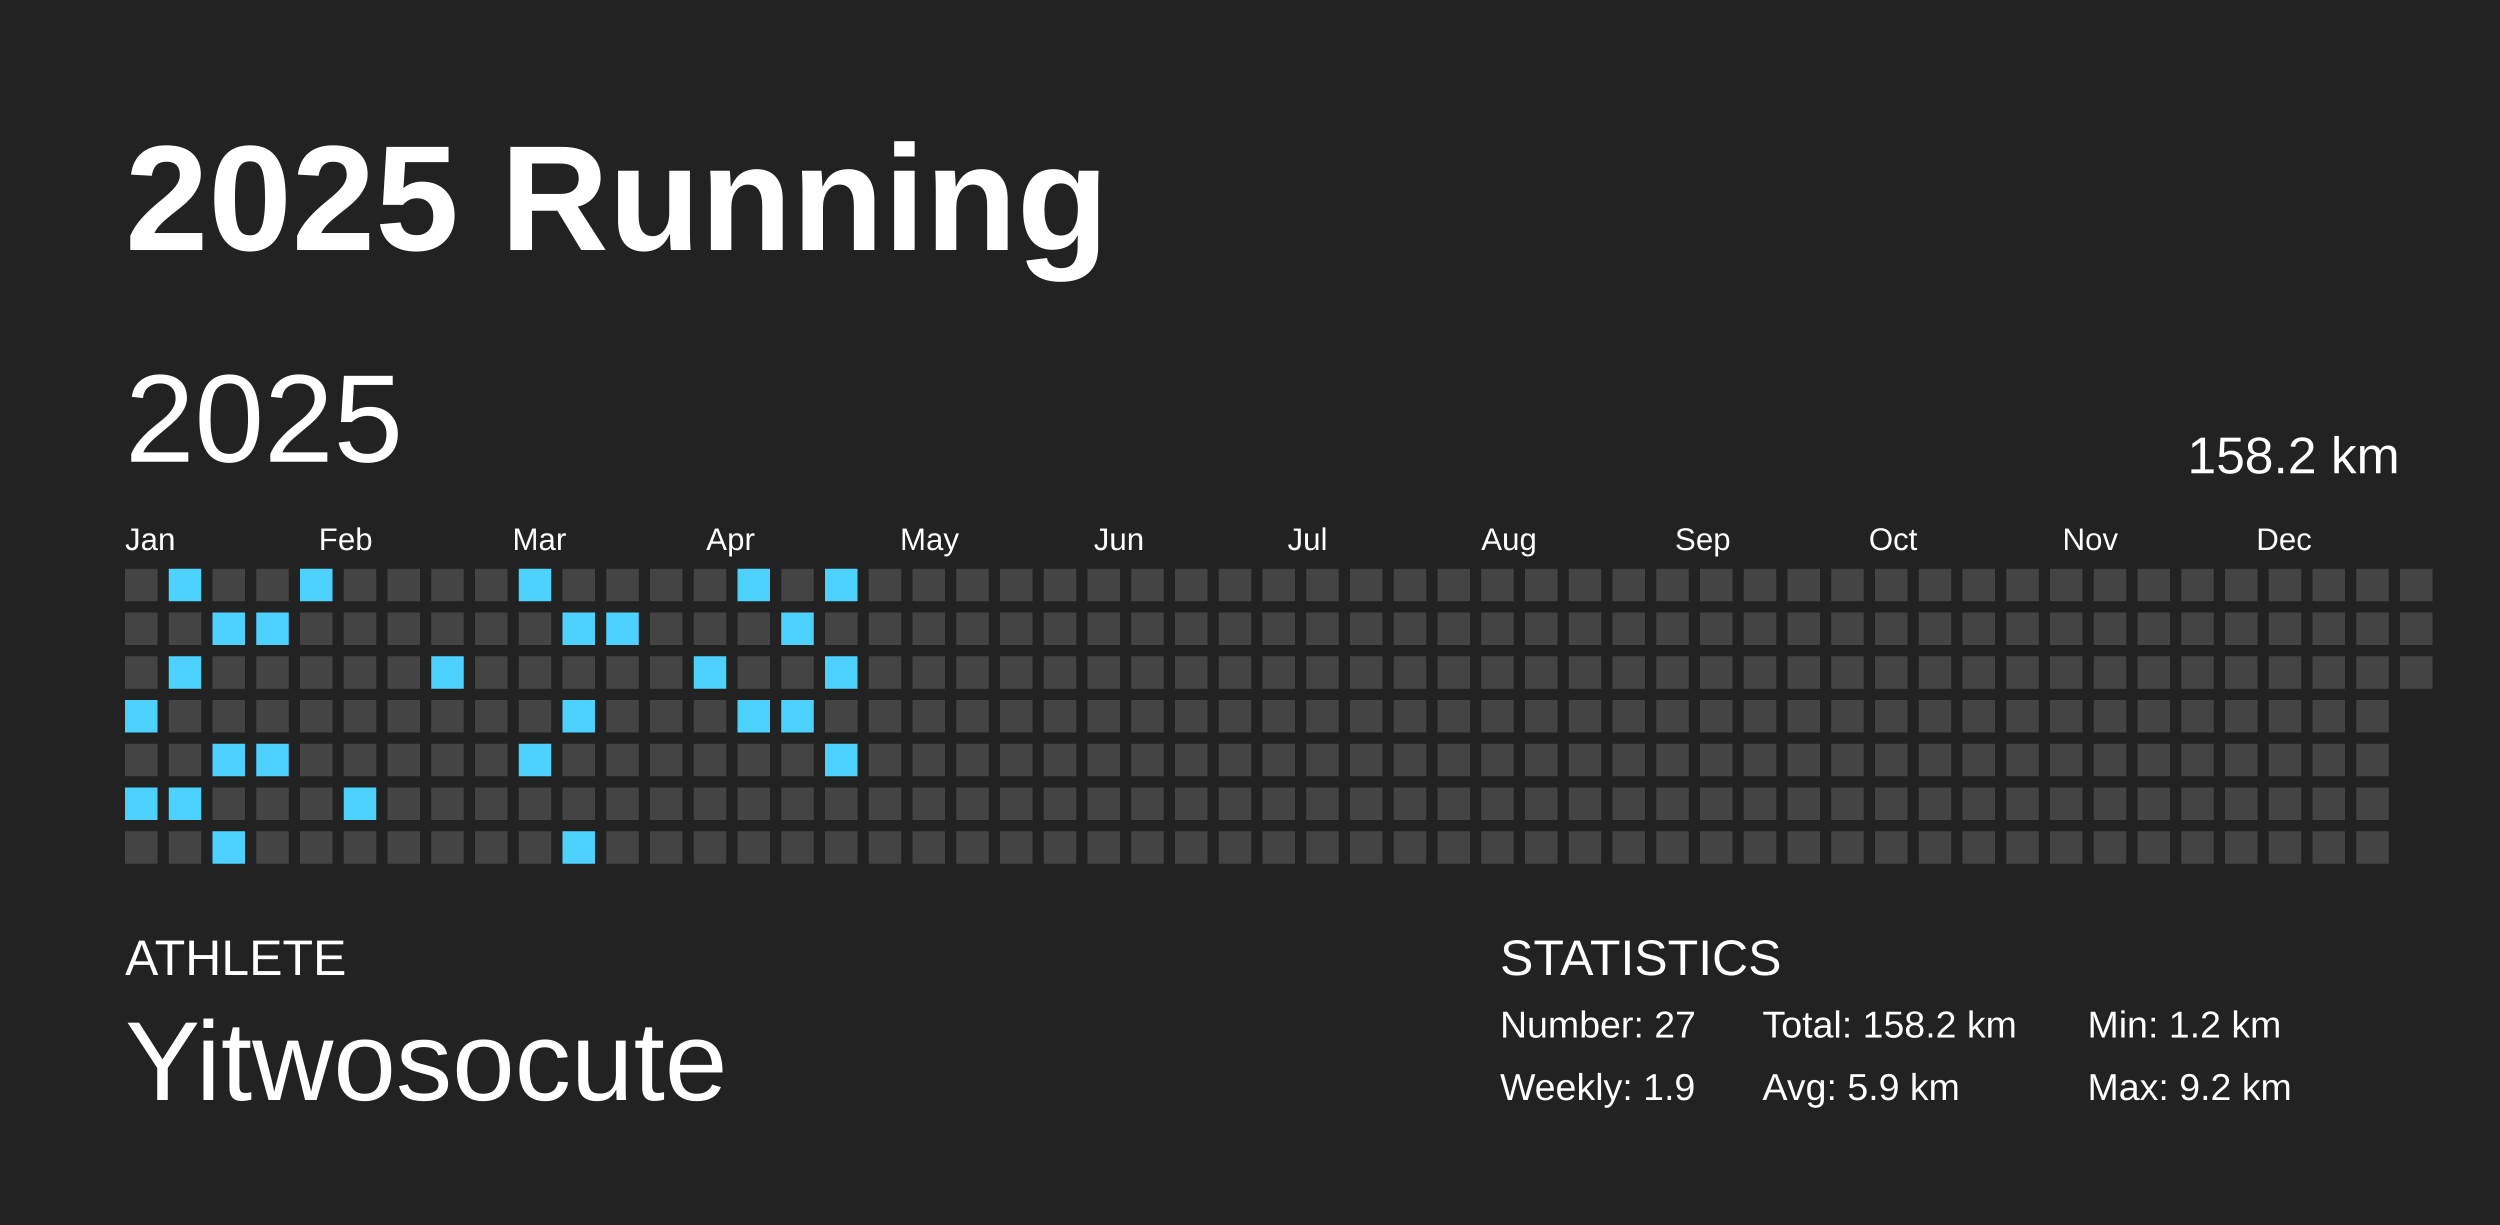
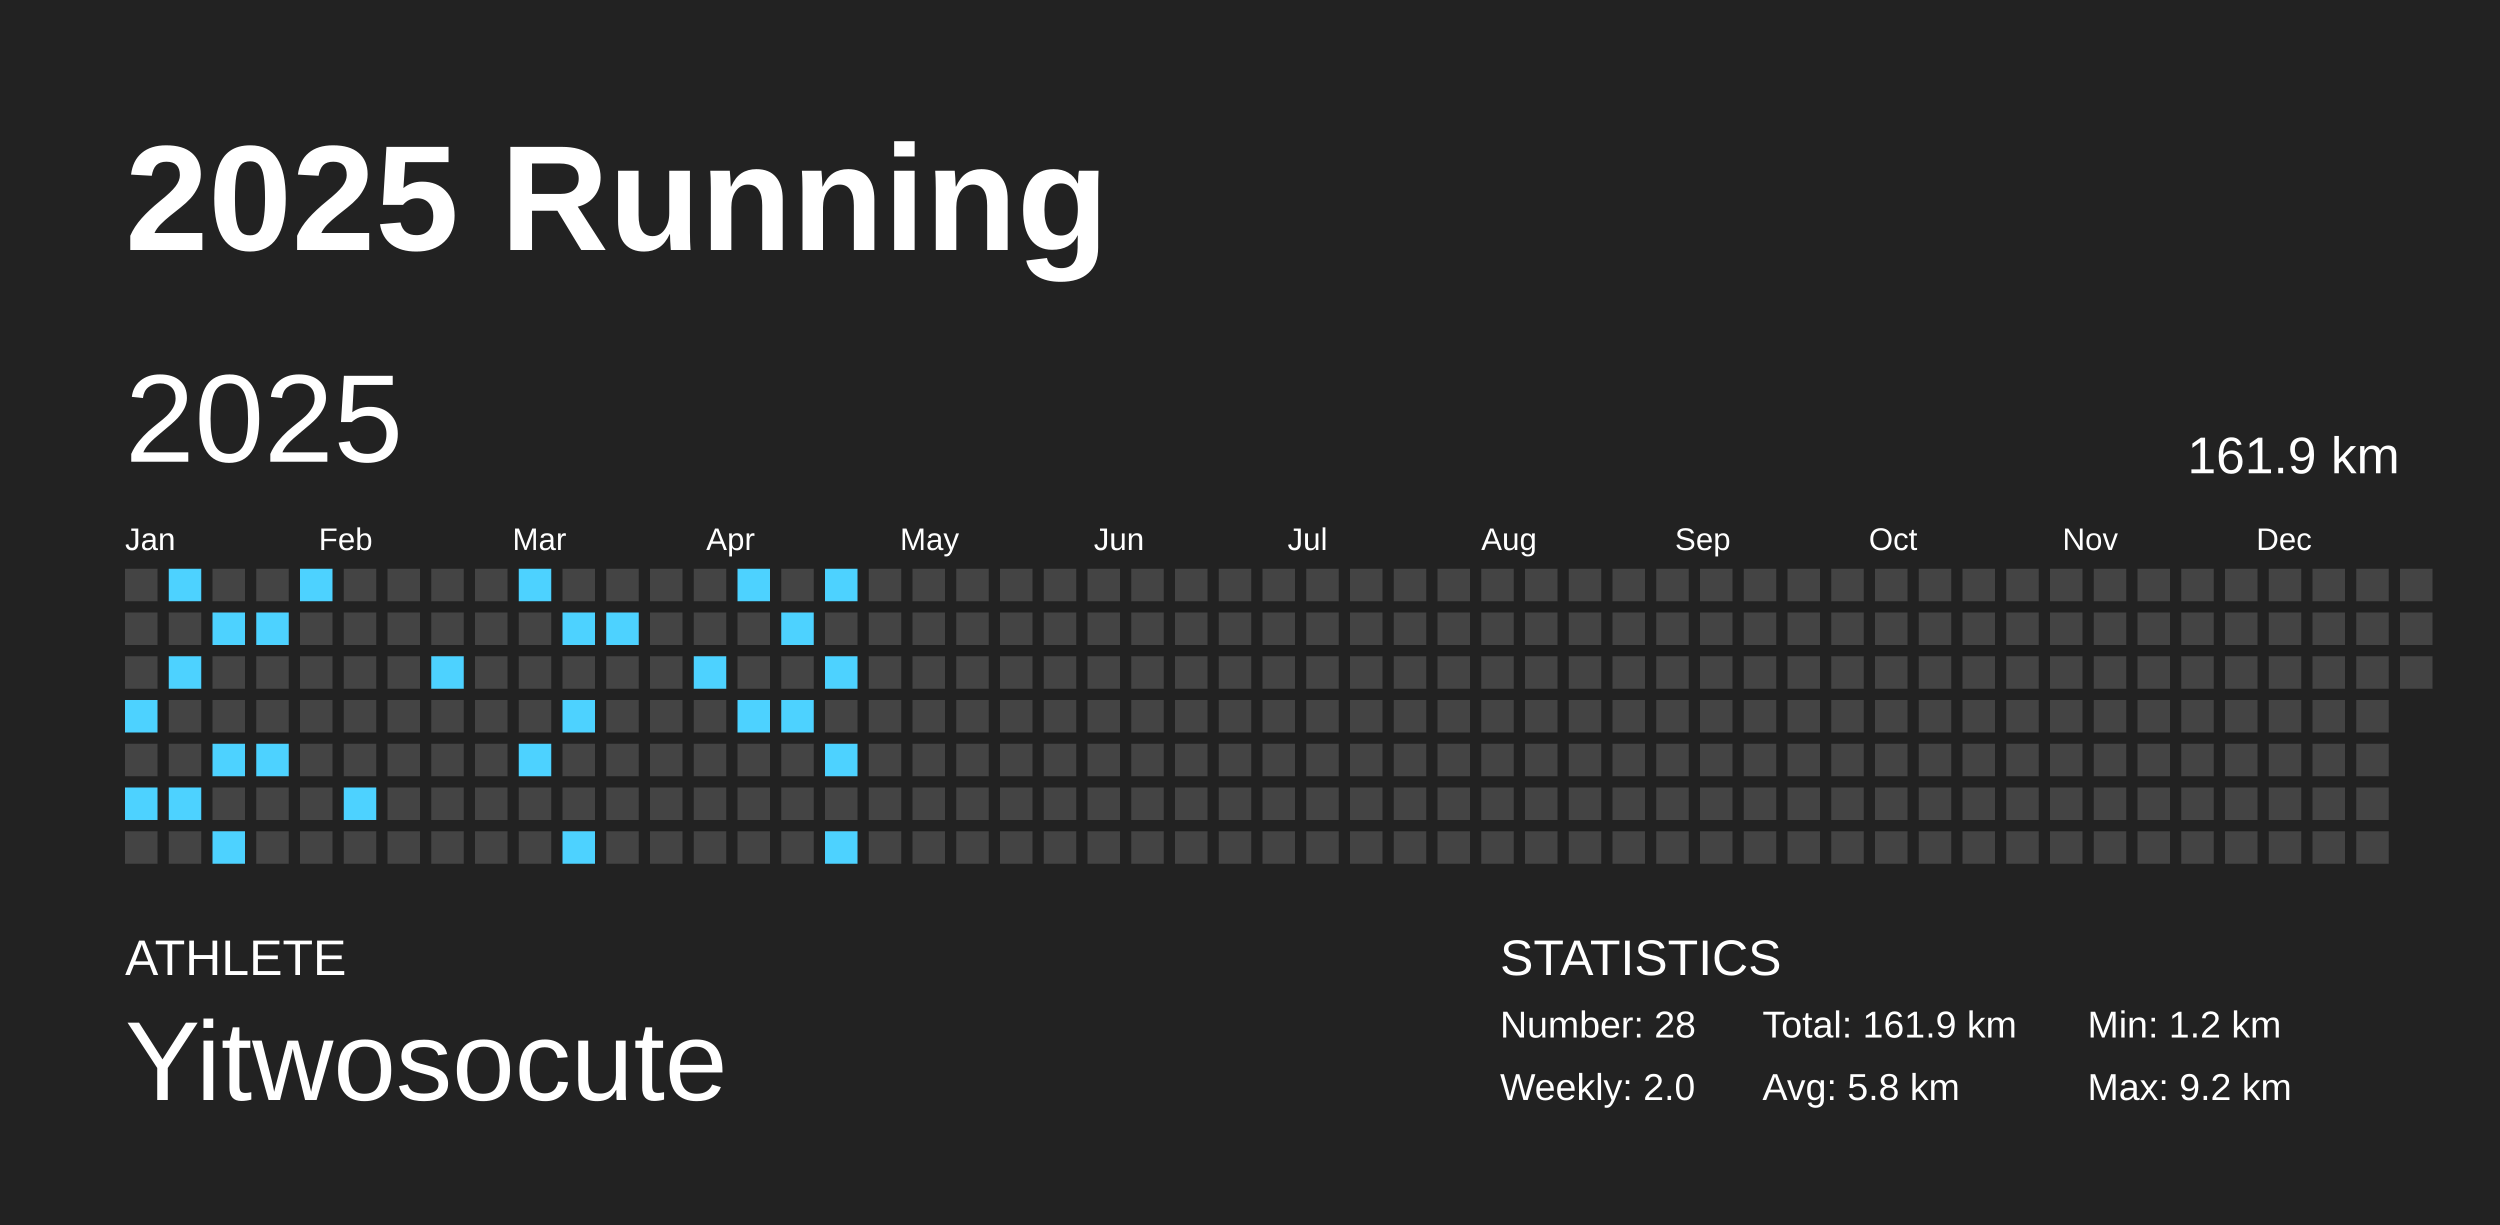
<svg xmlns="http://www.w3.org/2000/svg" baseProfile="full" height="98mm" version="1.1" viewBox="0,0,200,98" width="200mm">
  <defs />
  <rect fill="#222222" height="98" width="200" x="0" y="0" />
  <text fill="#FFFFFF" style="font-size:12px; font-family:Arial; font-weight:bold;" x="10" y="20">2025 Running</text>
  <text fill="#FFFFFF" style="font-size:4px; font-family:Arial" x="10" y="78">ATHLETE</text>
  <text fill="#FFFFFF" style="font-size:9px; font-family:Arial" x="10" y="88">Yitwosocute</text>
  <text fill="#FFFFFF" style="font-size:4px; font-family:Arial" x="120" y="78">STATISTICS</text>
-   <text fill="#FFFFFF" style="font-size:3px; font-family:Arial" x="120" y="83">Number: 27</text>
-   <text fill="#FFFFFF" style="font-size:3px; font-family:Arial" x="120" y="88">Weekly: 1.9</text>
-   <text fill="#FFFFFF" style="font-size:3px; font-family:Arial" x="141" y="83">Total: 158.2 km</text>
-   <text fill="#FFFFFF" style="font-size:3px; font-family:Arial" x="141" y="88">Avg: 5.9 km</text>
+   <text fill="#FFFFFF" style="font-size:3px; font-family:Arial" x="120" y="83">Number: 28</text>
+   <text fill="#FFFFFF" style="font-size:3px; font-family:Arial" x="120" y="88">Weekly: 2.0</text>
+   <text fill="#FFFFFF" style="font-size:3px; font-family:Arial" x="141" y="83">Total: 161.9 km</text>
+   <text fill="#FFFFFF" style="font-size:3px; font-family:Arial" x="141" y="88">Avg: 5.8 km</text>
  <text fill="#FFFFFF" style="font-size:3px; font-family:Arial" x="167" y="83">Min: 1.2 km</text>
  <text fill="#FFFFFF" style="font-size:3px; font-family:Arial" x="167" y="88">Max: 9.2 km</text>
  <text dominant-baseline="hanging" fill="#FFFFFF" style="font-size:10.0px; font-family:Arial;" x="10" y="30">2025</text>
-   <text dominant-baseline="hanging" fill="#FFFFFF" style="font-size:4.125px; font-family:Arial;" x="175" y="35">158.2 km</text>
+   <text dominant-baseline="hanging" fill="#FFFFFF" style="font-size:4.125px; font-family:Arial;" x="175" y="35">161.9 km</text>
  <text fill="#FFFFFF" style="font-size:2.5px; font-family:Arial" x="10.0" y="44">Jan</text>
  <text fill="#FFFFFF" style="font-size:2.5px; font-family:Arial" x="25.5" y="44">Feb</text>
  <text fill="#FFFFFF" style="font-size:2.5px; font-family:Arial" x="41.0" y="44">Mar</text>
  <text fill="#FFFFFF" style="font-size:2.5px; font-family:Arial" x="56.5" y="44">Apr</text>
  <text fill="#FFFFFF" style="font-size:2.5px; font-family:Arial" x="72.0" y="44">May</text>
  <text fill="#FFFFFF" style="font-size:2.5px; font-family:Arial" x="87.5" y="44">Jun</text>
  <text fill="#FFFFFF" style="font-size:2.5px; font-family:Arial" x="103.0" y="44">Jul</text>
  <text fill="#FFFFFF" style="font-size:2.5px; font-family:Arial" x="118.5" y="44">Aug</text>
  <text fill="#FFFFFF" style="font-size:2.5px; font-family:Arial" x="134.0" y="44">Sep</text>
  <text fill="#FFFFFF" style="font-size:2.5px; font-family:Arial" x="149.5" y="44">Oct</text>
  <text fill="#FFFFFF" style="font-size:2.5px; font-family:Arial" x="165.0" y="44">Nov</text>
  <text fill="#FFFFFF" style="font-size:2.5px; font-family:Arial" x="180.5" y="44">Dec</text>
  <rect fill="#444444" height="2.6" width="2.6" x="10.0" y="45.5" />
  <rect fill="#444444" height="2.6" width="2.6" x="10.0" y="49.0" />
  <rect fill="#444444" height="2.6" width="2.6" x="10.0" y="52.5" />
  <rect fill="#4dd2ff" height="2.6" width="2.6" x="10.0" y="56.0" />
  <rect fill="#444444" height="2.6" width="2.6" x="10.0" y="59.5" />
  <rect fill="#4dd2ff" height="2.6" width="2.6" x="10.0" y="63.0" />
  <rect fill="#444444" height="2.6" width="2.6" x="10.0" y="66.5" />
  <rect fill="#4dd2ff" height="2.6" width="2.6" x="13.5" y="45.5" />
  <rect fill="#444444" height="2.6" width="2.6" x="13.5" y="49.0" />
  <rect fill="#4dd2ff" height="2.6" width="2.6" x="13.5" y="52.5" />
  <rect fill="#444444" height="2.6" width="2.6" x="13.5" y="56.0" />
  <rect fill="#444444" height="2.6" width="2.6" x="13.5" y="59.5" />
  <rect fill="#4dd2ff" height="2.6" width="2.6" x="13.5" y="63.0" />
  <rect fill="#444444" height="2.6" width="2.6" x="13.5" y="66.5" />
  <rect fill="#444444" height="2.6" width="2.6" x="17.0" y="45.5" />
  <rect fill="#4dd2ff" height="2.6" width="2.6" x="17.0" y="49.0" />
  <rect fill="#444444" height="2.6" width="2.6" x="17.0" y="52.5" />
  <rect fill="#444444" height="2.6" width="2.6" x="17.0" y="56.0" />
  <rect fill="#4dd2ff" height="2.6" width="2.6" x="17.0" y="59.5" />
  <rect fill="#444444" height="2.6" width="2.6" x="17.0" y="63.0" />
  <rect fill="#4dd2ff" height="2.6" width="2.6" x="17.0" y="66.5" />
  <rect fill="#444444" height="2.6" width="2.6" x="20.5" y="45.5" />
  <rect fill="#4dd2ff" height="2.6" width="2.6" x="20.5" y="49.0" />
  <rect fill="#444444" height="2.6" width="2.6" x="20.5" y="52.5" />
  <rect fill="#444444" height="2.6" width="2.6" x="20.5" y="56.0" />
  <rect fill="#4dd2ff" height="2.6" width="2.6" x="20.5" y="59.5" />
  <rect fill="#444444" height="2.6" width="2.6" x="20.5" y="63.0" />
  <rect fill="#444444" height="2.6" width="2.6" x="20.5" y="66.5" />
  <rect fill="#4dd2ff" height="2.6" width="2.6" x="24.0" y="45.5" />
  <rect fill="#444444" height="2.6" width="2.6" x="24.0" y="49.0" />
  <rect fill="#444444" height="2.6" width="2.6" x="24.0" y="52.5" />
  <rect fill="#444444" height="2.6" width="2.6" x="24.0" y="56.0" />
  <rect fill="#444444" height="2.6" width="2.6" x="24.0" y="59.5" />
  <rect fill="#444444" height="2.6" width="2.6" x="24.0" y="63.0" />
  <rect fill="#444444" height="2.6" width="2.6" x="24.0" y="66.5" />
  <rect fill="#444444" height="2.6" width="2.6" x="27.5" y="45.5" />
  <rect fill="#444444" height="2.6" width="2.6" x="27.5" y="49.0" />
  <rect fill="#444444" height="2.6" width="2.6" x="27.5" y="52.5" />
  <rect fill="#444444" height="2.6" width="2.6" x="27.5" y="56.0" />
  <rect fill="#444444" height="2.6" width="2.6" x="27.5" y="59.5" />
  <rect fill="#4dd2ff" height="2.6" width="2.6" x="27.5" y="63.0" />
  <rect fill="#444444" height="2.6" width="2.6" x="27.5" y="66.5" />
  <rect fill="#444444" height="2.6" width="2.6" x="31.0" y="45.5" />
  <rect fill="#444444" height="2.6" width="2.6" x="31.0" y="49.0" />
  <rect fill="#444444" height="2.6" width="2.6" x="31.0" y="52.5" />
  <rect fill="#444444" height="2.6" width="2.6" x="31.0" y="56.0" />
  <rect fill="#444444" height="2.6" width="2.6" x="31.0" y="59.5" />
  <rect fill="#444444" height="2.6" width="2.6" x="31.0" y="63.0" />
  <rect fill="#444444" height="2.6" width="2.6" x="31.0" y="66.5" />
  <rect fill="#444444" height="2.6" width="2.6" x="34.5" y="45.5" />
  <rect fill="#444444" height="2.6" width="2.6" x="34.5" y="49.0" />
  <rect fill="#4dd2ff" height="2.6" width="2.6" x="34.5" y="52.5" />
  <rect fill="#444444" height="2.6" width="2.6" x="34.5" y="56.0" />
  <rect fill="#444444" height="2.6" width="2.6" x="34.5" y="59.5" />
  <rect fill="#444444" height="2.6" width="2.6" x="34.5" y="63.0" />
  <rect fill="#444444" height="2.6" width="2.6" x="34.5" y="66.5" />
  <rect fill="#444444" height="2.6" width="2.6" x="38.0" y="45.5" />
  <rect fill="#444444" height="2.6" width="2.6" x="38.0" y="49.0" />
  <rect fill="#444444" height="2.6" width="2.6" x="38.0" y="52.5" />
  <rect fill="#444444" height="2.6" width="2.6" x="38.0" y="56.0" />
  <rect fill="#444444" height="2.6" width="2.6" x="38.0" y="59.5" />
  <rect fill="#444444" height="2.6" width="2.6" x="38.0" y="63.0" />
  <rect fill="#444444" height="2.6" width="2.6" x="38.0" y="66.5" />
  <rect fill="#4dd2ff" height="2.6" width="2.6" x="41.5" y="45.5" />
  <rect fill="#444444" height="2.6" width="2.6" x="41.5" y="49.0" />
  <rect fill="#444444" height="2.6" width="2.6" x="41.5" y="52.5" />
  <rect fill="#444444" height="2.6" width="2.6" x="41.5" y="56.0" />
  <rect fill="#4dd2ff" height="2.6" width="2.6" x="41.5" y="59.5" />
  <rect fill="#444444" height="2.6" width="2.6" x="41.5" y="63.0" />
  <rect fill="#444444" height="2.6" width="2.6" x="41.5" y="66.5" />
  <rect fill="#444444" height="2.6" width="2.6" x="45.0" y="45.5" />
  <rect fill="#4dd2ff" height="2.6" width="2.6" x="45.0" y="49.0" />
  <rect fill="#444444" height="2.6" width="2.6" x="45.0" y="52.5" />
  <rect fill="#4dd2ff" height="2.6" width="2.6" x="45.0" y="56.0" />
  <rect fill="#444444" height="2.6" width="2.6" x="45.0" y="59.5" />
  <rect fill="#444444" height="2.6" width="2.6" x="45.0" y="63.0" />
  <rect fill="#4dd2ff" height="2.6" width="2.6" x="45.0" y="66.5" />
  <rect fill="#444444" height="2.6" width="2.6" x="48.5" y="45.5" />
  <rect fill="#4dd2ff" height="2.6" width="2.6" x="48.5" y="49.0" />
  <rect fill="#444444" height="2.6" width="2.6" x="48.5" y="52.5" />
  <rect fill="#444444" height="2.6" width="2.6" x="48.5" y="56.0" />
  <rect fill="#444444" height="2.6" width="2.6" x="48.5" y="59.5" />
  <rect fill="#444444" height="2.6" width="2.6" x="48.5" y="63.0" />
  <rect fill="#444444" height="2.6" width="2.6" x="48.5" y="66.5" />
  <rect fill="#444444" height="2.6" width="2.6" x="52.0" y="45.5" />
  <rect fill="#444444" height="2.6" width="2.6" x="52.0" y="49.0" />
  <rect fill="#444444" height="2.6" width="2.6" x="52.0" y="52.5" />
  <rect fill="#444444" height="2.6" width="2.6" x="52.0" y="56.0" />
  <rect fill="#444444" height="2.6" width="2.6" x="52.0" y="59.5" />
  <rect fill="#444444" height="2.6" width="2.6" x="52.0" y="63.0" />
  <rect fill="#444444" height="2.6" width="2.6" x="52.0" y="66.5" />
  <rect fill="#444444" height="2.6" width="2.6" x="55.5" y="45.5" />
  <rect fill="#444444" height="2.6" width="2.6" x="55.5" y="49.0" />
  <rect fill="#4dd2ff" height="2.6" width="2.6" x="55.5" y="52.5" />
  <rect fill="#444444" height="2.6" width="2.6" x="55.5" y="56.0" />
  <rect fill="#444444" height="2.6" width="2.6" x="55.5" y="59.5" />
  <rect fill="#444444" height="2.6" width="2.6" x="55.5" y="63.0" />
  <rect fill="#444444" height="2.6" width="2.6" x="55.5" y="66.5" />
  <rect fill="#4dd2ff" height="2.6" width="2.6" x="59.0" y="45.5" />
  <rect fill="#444444" height="2.6" width="2.6" x="59.0" y="49.0" />
  <rect fill="#444444" height="2.6" width="2.6" x="59.0" y="52.5" />
  <rect fill="#4dd2ff" height="2.6" width="2.6" x="59.0" y="56.0" />
  <rect fill="#444444" height="2.6" width="2.6" x="59.0" y="59.5" />
  <rect fill="#444444" height="2.6" width="2.6" x="59.0" y="63.0" />
  <rect fill="#444444" height="2.6" width="2.6" x="59.0" y="66.5" />
  <rect fill="#444444" height="2.6" width="2.6" x="62.5" y="45.5" />
  <rect fill="#4dd2ff" height="2.6" width="2.6" x="62.5" y="49.0" />
  <rect fill="#444444" height="2.6" width="2.6" x="62.5" y="52.5" />
  <rect fill="#4dd2ff" height="2.6" width="2.6" x="62.5" y="56.0" />
  <rect fill="#444444" height="2.6" width="2.6" x="62.5" y="59.5" />
  <rect fill="#444444" height="2.6" width="2.6" x="62.5" y="63.0" />
  <rect fill="#444444" height="2.6" width="2.6" x="62.5" y="66.5" />
  <rect fill="#4dd2ff" height="2.6" width="2.6" x="66.0" y="45.5" />
  <rect fill="#444444" height="2.6" width="2.6" x="66.0" y="49.0" />
  <rect fill="#4dd2ff" height="2.6" width="2.6" x="66.0" y="52.5" />
  <rect fill="#444444" height="2.6" width="2.6" x="66.0" y="56.0" />
  <rect fill="#4dd2ff" height="2.6" width="2.6" x="66.0" y="59.5" />
  <rect fill="#444444" height="2.6" width="2.6" x="66.0" y="63.0" />
-   <rect fill="#444444" height="2.6" width="2.6" x="66.0" y="66.5" />
+   <rect fill="#4dd2ff" height="2.6" width="2.6" x="66.0" y="66.5" />
  <rect fill="#444444" height="2.6" width="2.6" x="69.5" y="45.5" />
  <rect fill="#444444" height="2.6" width="2.6" x="69.5" y="49.0" />
  <rect fill="#444444" height="2.6" width="2.6" x="69.5" y="52.5" />
  <rect fill="#444444" height="2.6" width="2.6" x="69.5" y="56.0" />
  <rect fill="#444444" height="2.6" width="2.6" x="69.5" y="59.5" />
  <rect fill="#444444" height="2.6" width="2.6" x="69.5" y="63.0" />
  <rect fill="#444444" height="2.6" width="2.6" x="69.5" y="66.5" />
  <rect fill="#444444" height="2.6" width="2.6" x="73.0" y="45.5" />
  <rect fill="#444444" height="2.6" width="2.6" x="73.0" y="49.0" />
  <rect fill="#444444" height="2.6" width="2.6" x="73.0" y="52.5" />
  <rect fill="#444444" height="2.6" width="2.6" x="73.0" y="56.0" />
  <rect fill="#444444" height="2.6" width="2.6" x="73.0" y="59.5" />
  <rect fill="#444444" height="2.6" width="2.6" x="73.0" y="63.0" />
  <rect fill="#444444" height="2.6" width="2.6" x="73.0" y="66.5" />
  <rect fill="#444444" height="2.6" width="2.6" x="76.5" y="45.5" />
  <rect fill="#444444" height="2.6" width="2.6" x="76.5" y="49.0" />
  <rect fill="#444444" height="2.6" width="2.6" x="76.5" y="52.5" />
  <rect fill="#444444" height="2.6" width="2.6" x="76.5" y="56.0" />
  <rect fill="#444444" height="2.6" width="2.6" x="76.5" y="59.5" />
  <rect fill="#444444" height="2.6" width="2.6" x="76.5" y="63.0" />
  <rect fill="#444444" height="2.6" width="2.6" x="76.5" y="66.5" />
  <rect fill="#444444" height="2.6" width="2.6" x="80.0" y="45.5" />
  <rect fill="#444444" height="2.6" width="2.6" x="80.0" y="49.0" />
  <rect fill="#444444" height="2.6" width="2.6" x="80.0" y="52.5" />
  <rect fill="#444444" height="2.6" width="2.6" x="80.0" y="56.0" />
  <rect fill="#444444" height="2.6" width="2.6" x="80.0" y="59.5" />
  <rect fill="#444444" height="2.6" width="2.6" x="80.0" y="63.0" />
  <rect fill="#444444" height="2.6" width="2.6" x="80.0" y="66.5" />
  <rect fill="#444444" height="2.6" width="2.6" x="83.5" y="45.5" />
  <rect fill="#444444" height="2.6" width="2.6" x="83.5" y="49.0" />
  <rect fill="#444444" height="2.6" width="2.6" x="83.5" y="52.5" />
  <rect fill="#444444" height="2.6" width="2.6" x="83.5" y="56.0" />
  <rect fill="#444444" height="2.6" width="2.6" x="83.5" y="59.5" />
  <rect fill="#444444" height="2.6" width="2.6" x="83.5" y="63.0" />
  <rect fill="#444444" height="2.6" width="2.6" x="83.5" y="66.5" />
  <rect fill="#444444" height="2.6" width="2.6" x="87.0" y="45.5" />
  <rect fill="#444444" height="2.6" width="2.6" x="87.0" y="49.0" />
  <rect fill="#444444" height="2.6" width="2.6" x="87.0" y="52.5" />
  <rect fill="#444444" height="2.6" width="2.6" x="87.0" y="56.0" />
  <rect fill="#444444" height="2.6" width="2.6" x="87.0" y="59.5" />
  <rect fill="#444444" height="2.6" width="2.6" x="87.0" y="63.0" />
  <rect fill="#444444" height="2.6" width="2.6" x="87.0" y="66.5" />
  <rect fill="#444444" height="2.6" width="2.6" x="90.5" y="45.5" />
  <rect fill="#444444" height="2.6" width="2.6" x="90.5" y="49.0" />
  <rect fill="#444444" height="2.6" width="2.6" x="90.5" y="52.5" />
  <rect fill="#444444" height="2.6" width="2.6" x="90.5" y="56.0" />
  <rect fill="#444444" height="2.6" width="2.6" x="90.5" y="59.5" />
  <rect fill="#444444" height="2.6" width="2.6" x="90.5" y="63.0" />
  <rect fill="#444444" height="2.6" width="2.6" x="90.5" y="66.5" />
  <rect fill="#444444" height="2.6" width="2.6" x="94.0" y="45.5" />
  <rect fill="#444444" height="2.6" width="2.6" x="94.0" y="49.0" />
  <rect fill="#444444" height="2.6" width="2.6" x="94.0" y="52.5" />
  <rect fill="#444444" height="2.6" width="2.6" x="94.0" y="56.0" />
  <rect fill="#444444" height="2.6" width="2.6" x="94.0" y="59.5" />
  <rect fill="#444444" height="2.6" width="2.6" x="94.0" y="63.0" />
  <rect fill="#444444" height="2.6" width="2.6" x="94.0" y="66.5" />
  <rect fill="#444444" height="2.6" width="2.6" x="97.5" y="45.5" />
  <rect fill="#444444" height="2.6" width="2.6" x="97.5" y="49.0" />
  <rect fill="#444444" height="2.6" width="2.6" x="97.5" y="52.5" />
  <rect fill="#444444" height="2.6" width="2.6" x="97.5" y="56.0" />
  <rect fill="#444444" height="2.6" width="2.6" x="97.5" y="59.5" />
  <rect fill="#444444" height="2.6" width="2.6" x="97.5" y="63.0" />
  <rect fill="#444444" height="2.6" width="2.6" x="97.5" y="66.5" />
  <rect fill="#444444" height="2.6" width="2.6" x="101.0" y="45.5" />
  <rect fill="#444444" height="2.6" width="2.6" x="101.0" y="49.0" />
  <rect fill="#444444" height="2.6" width="2.6" x="101.0" y="52.5" />
  <rect fill="#444444" height="2.6" width="2.6" x="101.0" y="56.0" />
  <rect fill="#444444" height="2.6" width="2.6" x="101.0" y="59.5" />
  <rect fill="#444444" height="2.6" width="2.6" x="101.0" y="63.0" />
  <rect fill="#444444" height="2.6" width="2.6" x="101.0" y="66.5" />
  <rect fill="#444444" height="2.6" width="2.6" x="104.5" y="45.5" />
  <rect fill="#444444" height="2.6" width="2.6" x="104.5" y="49.0" />
  <rect fill="#444444" height="2.6" width="2.6" x="104.5" y="52.5" />
  <rect fill="#444444" height="2.6" width="2.6" x="104.5" y="56.0" />
  <rect fill="#444444" height="2.6" width="2.6" x="104.5" y="59.5" />
  <rect fill="#444444" height="2.6" width="2.6" x="104.5" y="63.0" />
  <rect fill="#444444" height="2.6" width="2.6" x="104.5" y="66.5" />
  <rect fill="#444444" height="2.6" width="2.6" x="108.0" y="45.5" />
  <rect fill="#444444" height="2.6" width="2.6" x="108.0" y="49.0" />
  <rect fill="#444444" height="2.6" width="2.6" x="108.0" y="52.5" />
  <rect fill="#444444" height="2.6" width="2.6" x="108.0" y="56.0" />
  <rect fill="#444444" height="2.6" width="2.6" x="108.0" y="59.5" />
  <rect fill="#444444" height="2.6" width="2.6" x="108.0" y="63.0" />
  <rect fill="#444444" height="2.6" width="2.6" x="108.0" y="66.5" />
  <rect fill="#444444" height="2.6" width="2.6" x="111.5" y="45.5" />
  <rect fill="#444444" height="2.6" width="2.6" x="111.5" y="49.0" />
  <rect fill="#444444" height="2.6" width="2.6" x="111.5" y="52.5" />
  <rect fill="#444444" height="2.6" width="2.6" x="111.5" y="56.0" />
  <rect fill="#444444" height="2.6" width="2.6" x="111.5" y="59.5" />
  <rect fill="#444444" height="2.6" width="2.6" x="111.5" y="63.0" />
  <rect fill="#444444" height="2.6" width="2.6" x="111.5" y="66.5" />
  <rect fill="#444444" height="2.6" width="2.6" x="115.0" y="45.5" />
  <rect fill="#444444" height="2.6" width="2.6" x="115.0" y="49.0" />
  <rect fill="#444444" height="2.6" width="2.6" x="115.0" y="52.5" />
  <rect fill="#444444" height="2.6" width="2.6" x="115.0" y="56.0" />
  <rect fill="#444444" height="2.6" width="2.6" x="115.0" y="59.5" />
  <rect fill="#444444" height="2.6" width="2.6" x="115.0" y="63.0" />
  <rect fill="#444444" height="2.6" width="2.6" x="115.0" y="66.5" />
  <rect fill="#444444" height="2.6" width="2.6" x="118.5" y="45.5" />
  <rect fill="#444444" height="2.6" width="2.6" x="118.5" y="49.0" />
  <rect fill="#444444" height="2.6" width="2.6" x="118.5" y="52.5" />
  <rect fill="#444444" height="2.6" width="2.6" x="118.5" y="56.0" />
  <rect fill="#444444" height="2.6" width="2.6" x="118.5" y="59.5" />
  <rect fill="#444444" height="2.6" width="2.6" x="118.5" y="63.0" />
  <rect fill="#444444" height="2.6" width="2.6" x="118.5" y="66.5" />
  <rect fill="#444444" height="2.6" width="2.6" x="122.0" y="45.5" />
  <rect fill="#444444" height="2.6" width="2.6" x="122.0" y="49.0" />
  <rect fill="#444444" height="2.6" width="2.6" x="122.0" y="52.5" />
  <rect fill="#444444" height="2.6" width="2.6" x="122.0" y="56.0" />
  <rect fill="#444444" height="2.6" width="2.6" x="122.0" y="59.5" />
  <rect fill="#444444" height="2.6" width="2.6" x="122.0" y="63.0" />
  <rect fill="#444444" height="2.6" width="2.6" x="122.0" y="66.5" />
  <rect fill="#444444" height="2.6" width="2.6" x="125.5" y="45.5" />
  <rect fill="#444444" height="2.6" width="2.6" x="125.5" y="49.0" />
  <rect fill="#444444" height="2.6" width="2.6" x="125.5" y="52.5" />
  <rect fill="#444444" height="2.6" width="2.6" x="125.5" y="56.0" />
  <rect fill="#444444" height="2.6" width="2.6" x="125.5" y="59.5" />
  <rect fill="#444444" height="2.6" width="2.6" x="125.5" y="63.0" />
  <rect fill="#444444" height="2.6" width="2.6" x="125.5" y="66.5" />
  <rect fill="#444444" height="2.6" width="2.6" x="129.0" y="45.5" />
  <rect fill="#444444" height="2.6" width="2.6" x="129.0" y="49.0" />
  <rect fill="#444444" height="2.6" width="2.6" x="129.0" y="52.5" />
  <rect fill="#444444" height="2.6" width="2.6" x="129.0" y="56.0" />
  <rect fill="#444444" height="2.6" width="2.6" x="129.0" y="59.5" />
  <rect fill="#444444" height="2.6" width="2.6" x="129.0" y="63.0" />
  <rect fill="#444444" height="2.6" width="2.6" x="129.0" y="66.5" />
  <rect fill="#444444" height="2.6" width="2.6" x="132.5" y="45.5" />
  <rect fill="#444444" height="2.6" width="2.6" x="132.5" y="49.0" />
  <rect fill="#444444" height="2.6" width="2.6" x="132.5" y="52.5" />
  <rect fill="#444444" height="2.6" width="2.6" x="132.5" y="56.0" />
  <rect fill="#444444" height="2.6" width="2.6" x="132.5" y="59.5" />
  <rect fill="#444444" height="2.6" width="2.6" x="132.5" y="63.0" />
  <rect fill="#444444" height="2.6" width="2.6" x="132.5" y="66.5" />
  <rect fill="#444444" height="2.6" width="2.6" x="136.0" y="45.5" />
  <rect fill="#444444" height="2.6" width="2.6" x="136.0" y="49.0" />
  <rect fill="#444444" height="2.6" width="2.6" x="136.0" y="52.5" />
  <rect fill="#444444" height="2.6" width="2.6" x="136.0" y="56.0" />
  <rect fill="#444444" height="2.6" width="2.6" x="136.0" y="59.5" />
  <rect fill="#444444" height="2.6" width="2.6" x="136.0" y="63.0" />
  <rect fill="#444444" height="2.6" width="2.6" x="136.0" y="66.5" />
  <rect fill="#444444" height="2.6" width="2.6" x="139.5" y="45.5" />
  <rect fill="#444444" height="2.6" width="2.6" x="139.5" y="49.0" />
  <rect fill="#444444" height="2.6" width="2.6" x="139.5" y="52.5" />
  <rect fill="#444444" height="2.6" width="2.6" x="139.5" y="56.0" />
  <rect fill="#444444" height="2.6" width="2.6" x="139.5" y="59.5" />
  <rect fill="#444444" height="2.6" width="2.6" x="139.5" y="63.0" />
  <rect fill="#444444" height="2.6" width="2.6" x="139.5" y="66.5" />
  <rect fill="#444444" height="2.6" width="2.6" x="143.0" y="45.5" />
  <rect fill="#444444" height="2.6" width="2.6" x="143.0" y="49.0" />
  <rect fill="#444444" height="2.6" width="2.6" x="143.0" y="52.5" />
  <rect fill="#444444" height="2.6" width="2.6" x="143.0" y="56.0" />
  <rect fill="#444444" height="2.6" width="2.6" x="143.0" y="59.5" />
  <rect fill="#444444" height="2.6" width="2.6" x="143.0" y="63.0" />
  <rect fill="#444444" height="2.6" width="2.6" x="143.0" y="66.5" />
  <rect fill="#444444" height="2.6" width="2.6" x="146.5" y="45.5" />
  <rect fill="#444444" height="2.6" width="2.6" x="146.5" y="49.0" />
  <rect fill="#444444" height="2.6" width="2.6" x="146.5" y="52.5" />
  <rect fill="#444444" height="2.6" width="2.6" x="146.5" y="56.0" />
  <rect fill="#444444" height="2.6" width="2.6" x="146.5" y="59.5" />
  <rect fill="#444444" height="2.6" width="2.6" x="146.5" y="63.0" />
  <rect fill="#444444" height="2.6" width="2.6" x="146.5" y="66.5" />
  <rect fill="#444444" height="2.6" width="2.6" x="150.0" y="45.5" />
  <rect fill="#444444" height="2.6" width="2.6" x="150.0" y="49.0" />
  <rect fill="#444444" height="2.6" width="2.6" x="150.0" y="52.5" />
  <rect fill="#444444" height="2.6" width="2.6" x="150.0" y="56.0" />
  <rect fill="#444444" height="2.6" width="2.6" x="150.0" y="59.5" />
  <rect fill="#444444" height="2.6" width="2.6" x="150.0" y="63.0" />
  <rect fill="#444444" height="2.6" width="2.6" x="150.0" y="66.5" />
  <rect fill="#444444" height="2.6" width="2.6" x="153.5" y="45.5" />
  <rect fill="#444444" height="2.6" width="2.6" x="153.5" y="49.0" />
  <rect fill="#444444" height="2.6" width="2.6" x="153.5" y="52.5" />
  <rect fill="#444444" height="2.6" width="2.6" x="153.5" y="56.0" />
  <rect fill="#444444" height="2.6" width="2.6" x="153.5" y="59.5" />
  <rect fill="#444444" height="2.6" width="2.6" x="153.5" y="63.0" />
  <rect fill="#444444" height="2.6" width="2.6" x="153.5" y="66.5" />
  <rect fill="#444444" height="2.6" width="2.6" x="157.0" y="45.5" />
  <rect fill="#444444" height="2.6" width="2.6" x="157.0" y="49.0" />
  <rect fill="#444444" height="2.6" width="2.6" x="157.0" y="52.5" />
  <rect fill="#444444" height="2.6" width="2.6" x="157.0" y="56.0" />
  <rect fill="#444444" height="2.6" width="2.6" x="157.0" y="59.5" />
  <rect fill="#444444" height="2.6" width="2.6" x="157.0" y="63.0" />
  <rect fill="#444444" height="2.6" width="2.6" x="157.0" y="66.5" />
  <rect fill="#444444" height="2.6" width="2.6" x="160.5" y="45.5" />
  <rect fill="#444444" height="2.6" width="2.6" x="160.5" y="49.0" />
  <rect fill="#444444" height="2.6" width="2.6" x="160.5" y="52.5" />
  <rect fill="#444444" height="2.6" width="2.6" x="160.5" y="56.0" />
  <rect fill="#444444" height="2.6" width="2.6" x="160.5" y="59.5" />
  <rect fill="#444444" height="2.6" width="2.6" x="160.5" y="63.0" />
  <rect fill="#444444" height="2.6" width="2.6" x="160.5" y="66.5" />
  <rect fill="#444444" height="2.6" width="2.6" x="164.0" y="45.5" />
  <rect fill="#444444" height="2.6" width="2.6" x="164.0" y="49.0" />
  <rect fill="#444444" height="2.6" width="2.6" x="164.0" y="52.5" />
  <rect fill="#444444" height="2.6" width="2.6" x="164.0" y="56.0" />
  <rect fill="#444444" height="2.6" width="2.6" x="164.0" y="59.5" />
  <rect fill="#444444" height="2.6" width="2.6" x="164.0" y="63.0" />
  <rect fill="#444444" height="2.6" width="2.6" x="164.0" y="66.5" />
  <rect fill="#444444" height="2.6" width="2.6" x="167.5" y="45.5" />
  <rect fill="#444444" height="2.6" width="2.6" x="167.5" y="49.0" />
  <rect fill="#444444" height="2.6" width="2.6" x="167.5" y="52.5" />
  <rect fill="#444444" height="2.6" width="2.6" x="167.5" y="56.0" />
  <rect fill="#444444" height="2.6" width="2.6" x="167.5" y="59.5" />
  <rect fill="#444444" height="2.6" width="2.6" x="167.5" y="63.0" />
  <rect fill="#444444" height="2.6" width="2.6" x="167.5" y="66.5" />
  <rect fill="#444444" height="2.6" width="2.6" x="171.0" y="45.5" />
  <rect fill="#444444" height="2.6" width="2.6" x="171.0" y="49.0" />
  <rect fill="#444444" height="2.6" width="2.6" x="171.0" y="52.5" />
  <rect fill="#444444" height="2.6" width="2.6" x="171.0" y="56.0" />
  <rect fill="#444444" height="2.6" width="2.6" x="171.0" y="59.5" />
  <rect fill="#444444" height="2.6" width="2.6" x="171.0" y="63.0" />
  <rect fill="#444444" height="2.6" width="2.6" x="171.0" y="66.5" />
  <rect fill="#444444" height="2.6" width="2.6" x="174.5" y="45.5" />
  <rect fill="#444444" height="2.6" width="2.6" x="174.5" y="49.0" />
  <rect fill="#444444" height="2.6" width="2.6" x="174.5" y="52.5" />
  <rect fill="#444444" height="2.6" width="2.6" x="174.5" y="56.0" />
  <rect fill="#444444" height="2.6" width="2.6" x="174.5" y="59.5" />
  <rect fill="#444444" height="2.6" width="2.6" x="174.5" y="63.0" />
  <rect fill="#444444" height="2.6" width="2.6" x="174.5" y="66.5" />
  <rect fill="#444444" height="2.6" width="2.6" x="178.0" y="45.5" />
  <rect fill="#444444" height="2.6" width="2.6" x="178.0" y="49.0" />
  <rect fill="#444444" height="2.6" width="2.6" x="178.0" y="52.5" />
  <rect fill="#444444" height="2.6" width="2.6" x="178.0" y="56.0" />
  <rect fill="#444444" height="2.6" width="2.6" x="178.0" y="59.5" />
  <rect fill="#444444" height="2.6" width="2.6" x="178.0" y="63.0" />
  <rect fill="#444444" height="2.6" width="2.6" x="178.0" y="66.5" />
  <rect fill="#444444" height="2.6" width="2.6" x="181.5" y="45.5" />
  <rect fill="#444444" height="2.6" width="2.6" x="181.5" y="49.0" />
  <rect fill="#444444" height="2.6" width="2.6" x="181.5" y="52.5" />
  <rect fill="#444444" height="2.6" width="2.6" x="181.5" y="56.0" />
  <rect fill="#444444" height="2.6" width="2.6" x="181.5" y="59.5" />
  <rect fill="#444444" height="2.6" width="2.6" x="181.5" y="63.0" />
  <rect fill="#444444" height="2.6" width="2.6" x="181.5" y="66.5" />
  <rect fill="#444444" height="2.6" width="2.6" x="185.0" y="45.5" />
  <rect fill="#444444" height="2.6" width="2.6" x="185.0" y="49.0" />
  <rect fill="#444444" height="2.6" width="2.6" x="185.0" y="52.5" />
  <rect fill="#444444" height="2.6" width="2.6" x="185.0" y="56.0" />
  <rect fill="#444444" height="2.6" width="2.6" x="185.0" y="59.5" />
  <rect fill="#444444" height="2.6" width="2.6" x="185.0" y="63.0" />
  <rect fill="#444444" height="2.6" width="2.6" x="185.0" y="66.5" />
  <rect fill="#444444" height="2.6" width="2.6" x="188.5" y="45.5" />
  <rect fill="#444444" height="2.6" width="2.6" x="188.5" y="49.0" />
  <rect fill="#444444" height="2.6" width="2.6" x="188.5" y="52.5" />
  <rect fill="#444444" height="2.6" width="2.6" x="188.5" y="56.0" />
  <rect fill="#444444" height="2.6" width="2.6" x="188.5" y="59.5" />
  <rect fill="#444444" height="2.6" width="2.6" x="188.5" y="63.0" />
  <rect fill="#444444" height="2.6" width="2.6" x="188.5" y="66.5" />
  <rect fill="#444444" height="2.6" width="2.6" x="192.0" y="45.5" />
  <rect fill="#444444" height="2.6" width="2.6" x="192.0" y="49.0" />
  <rect fill="#444444" height="2.6" width="2.6" x="192.0" y="52.5" />
</svg>
